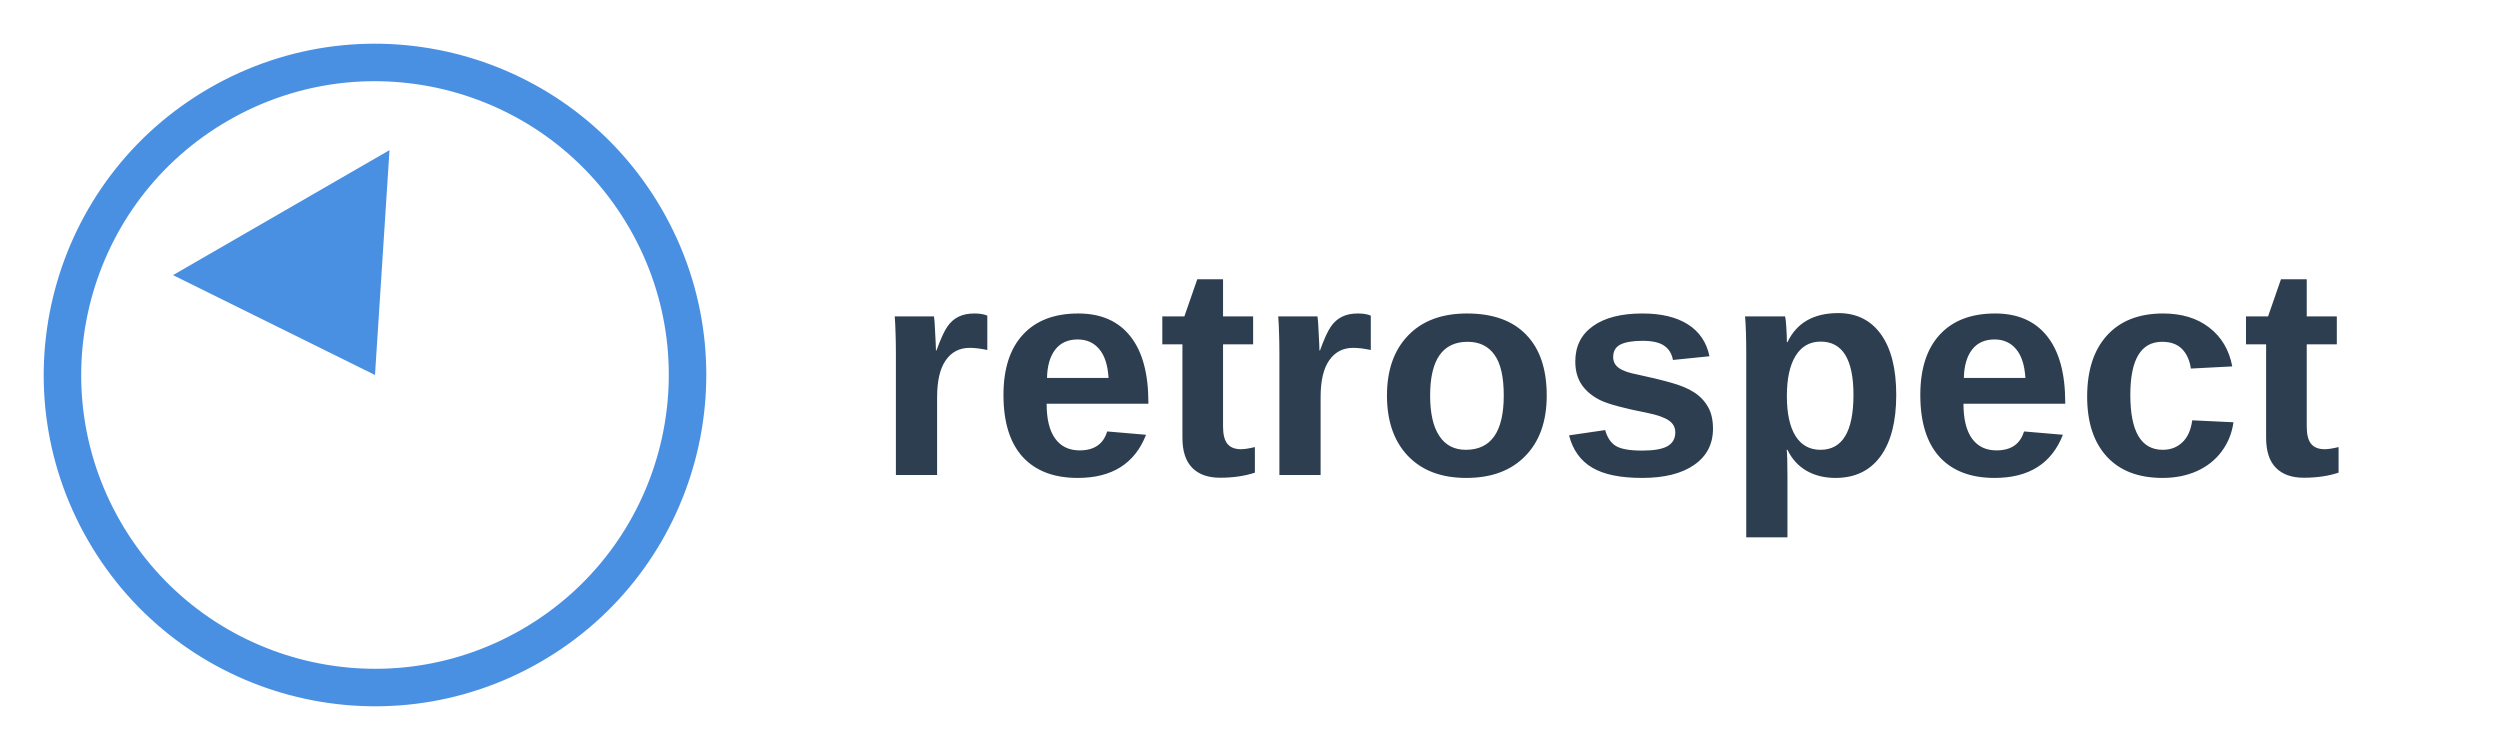
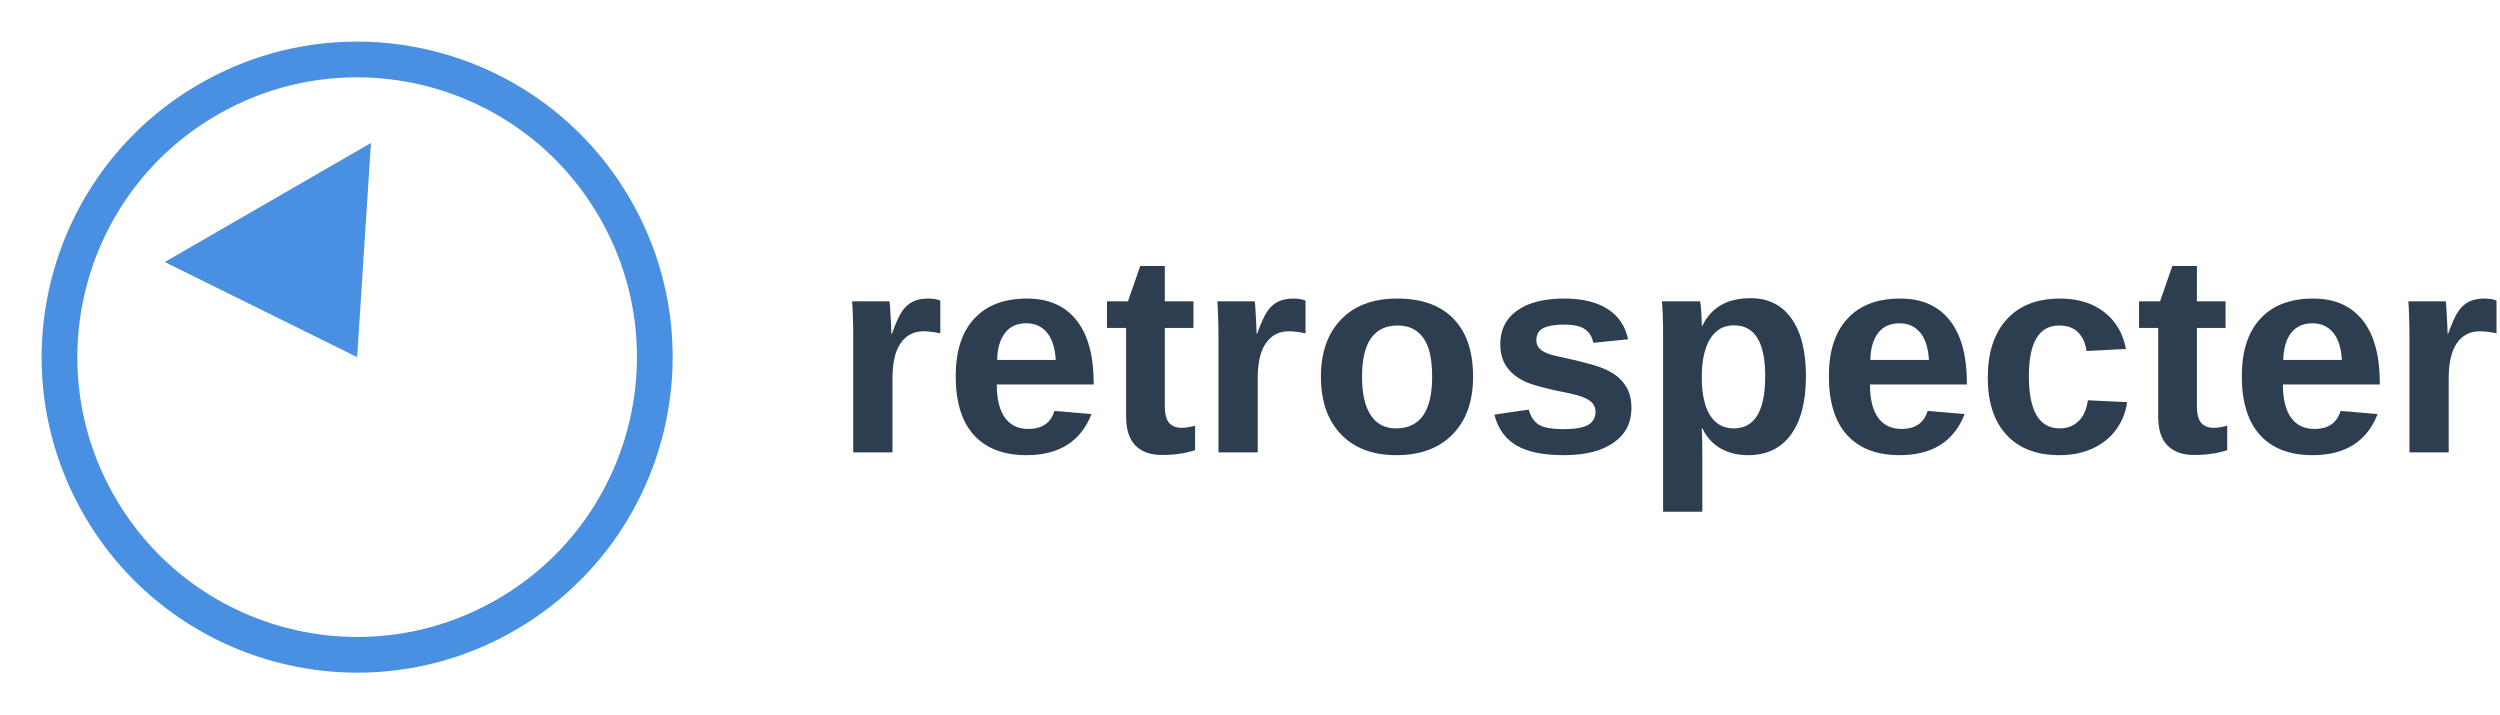
- <svg xmlns="http://www.w3.org/2000/svg" viewBox="0 0 200 60">
+ <svg xmlns="http://www.w3.org/2000/svg" viewBox="0 0 210 60">
  <circle cx="30" cy="30" r="25" fill="none" stroke="#4A90E2" stroke-width="3" transform="rotate(-120 30 30)">
    <animateTransform attributeName="transform" attributeType="XML" type="rotate" from="-120 30 30" to="240 30 30" dur="10s" repeatCount="indefinite" />
  </circle>
  <path d="M30 30 L45 20 L45 40 Z" fill="#4A90E2" transform="rotate(-120 30 30)">
    <animateTransform attributeName="transform" attributeType="XML" type="rotate" from="-120 30 30" to="240 30 30" dur="10s" repeatCount="indefinite" />
  </path>
  <text x="70" y="38" font-family="Arial" font-weight="bold" font-size="24" fill="#2C3E50">
-     retrospect
+     retrospecter
  </text>
</svg>
